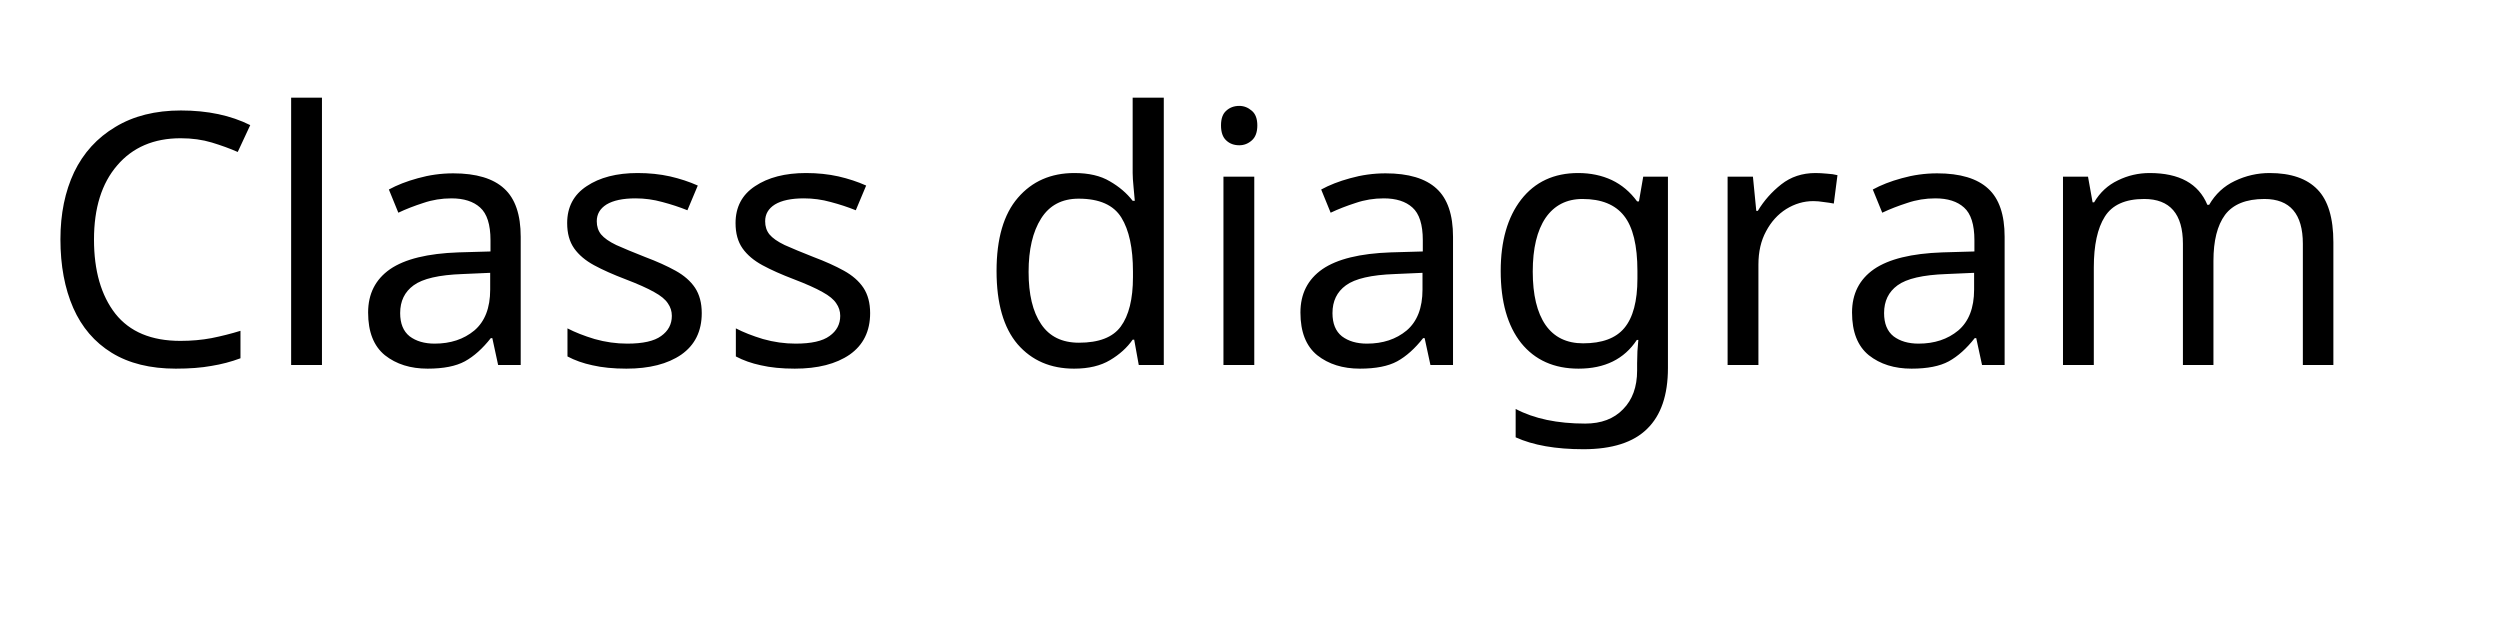
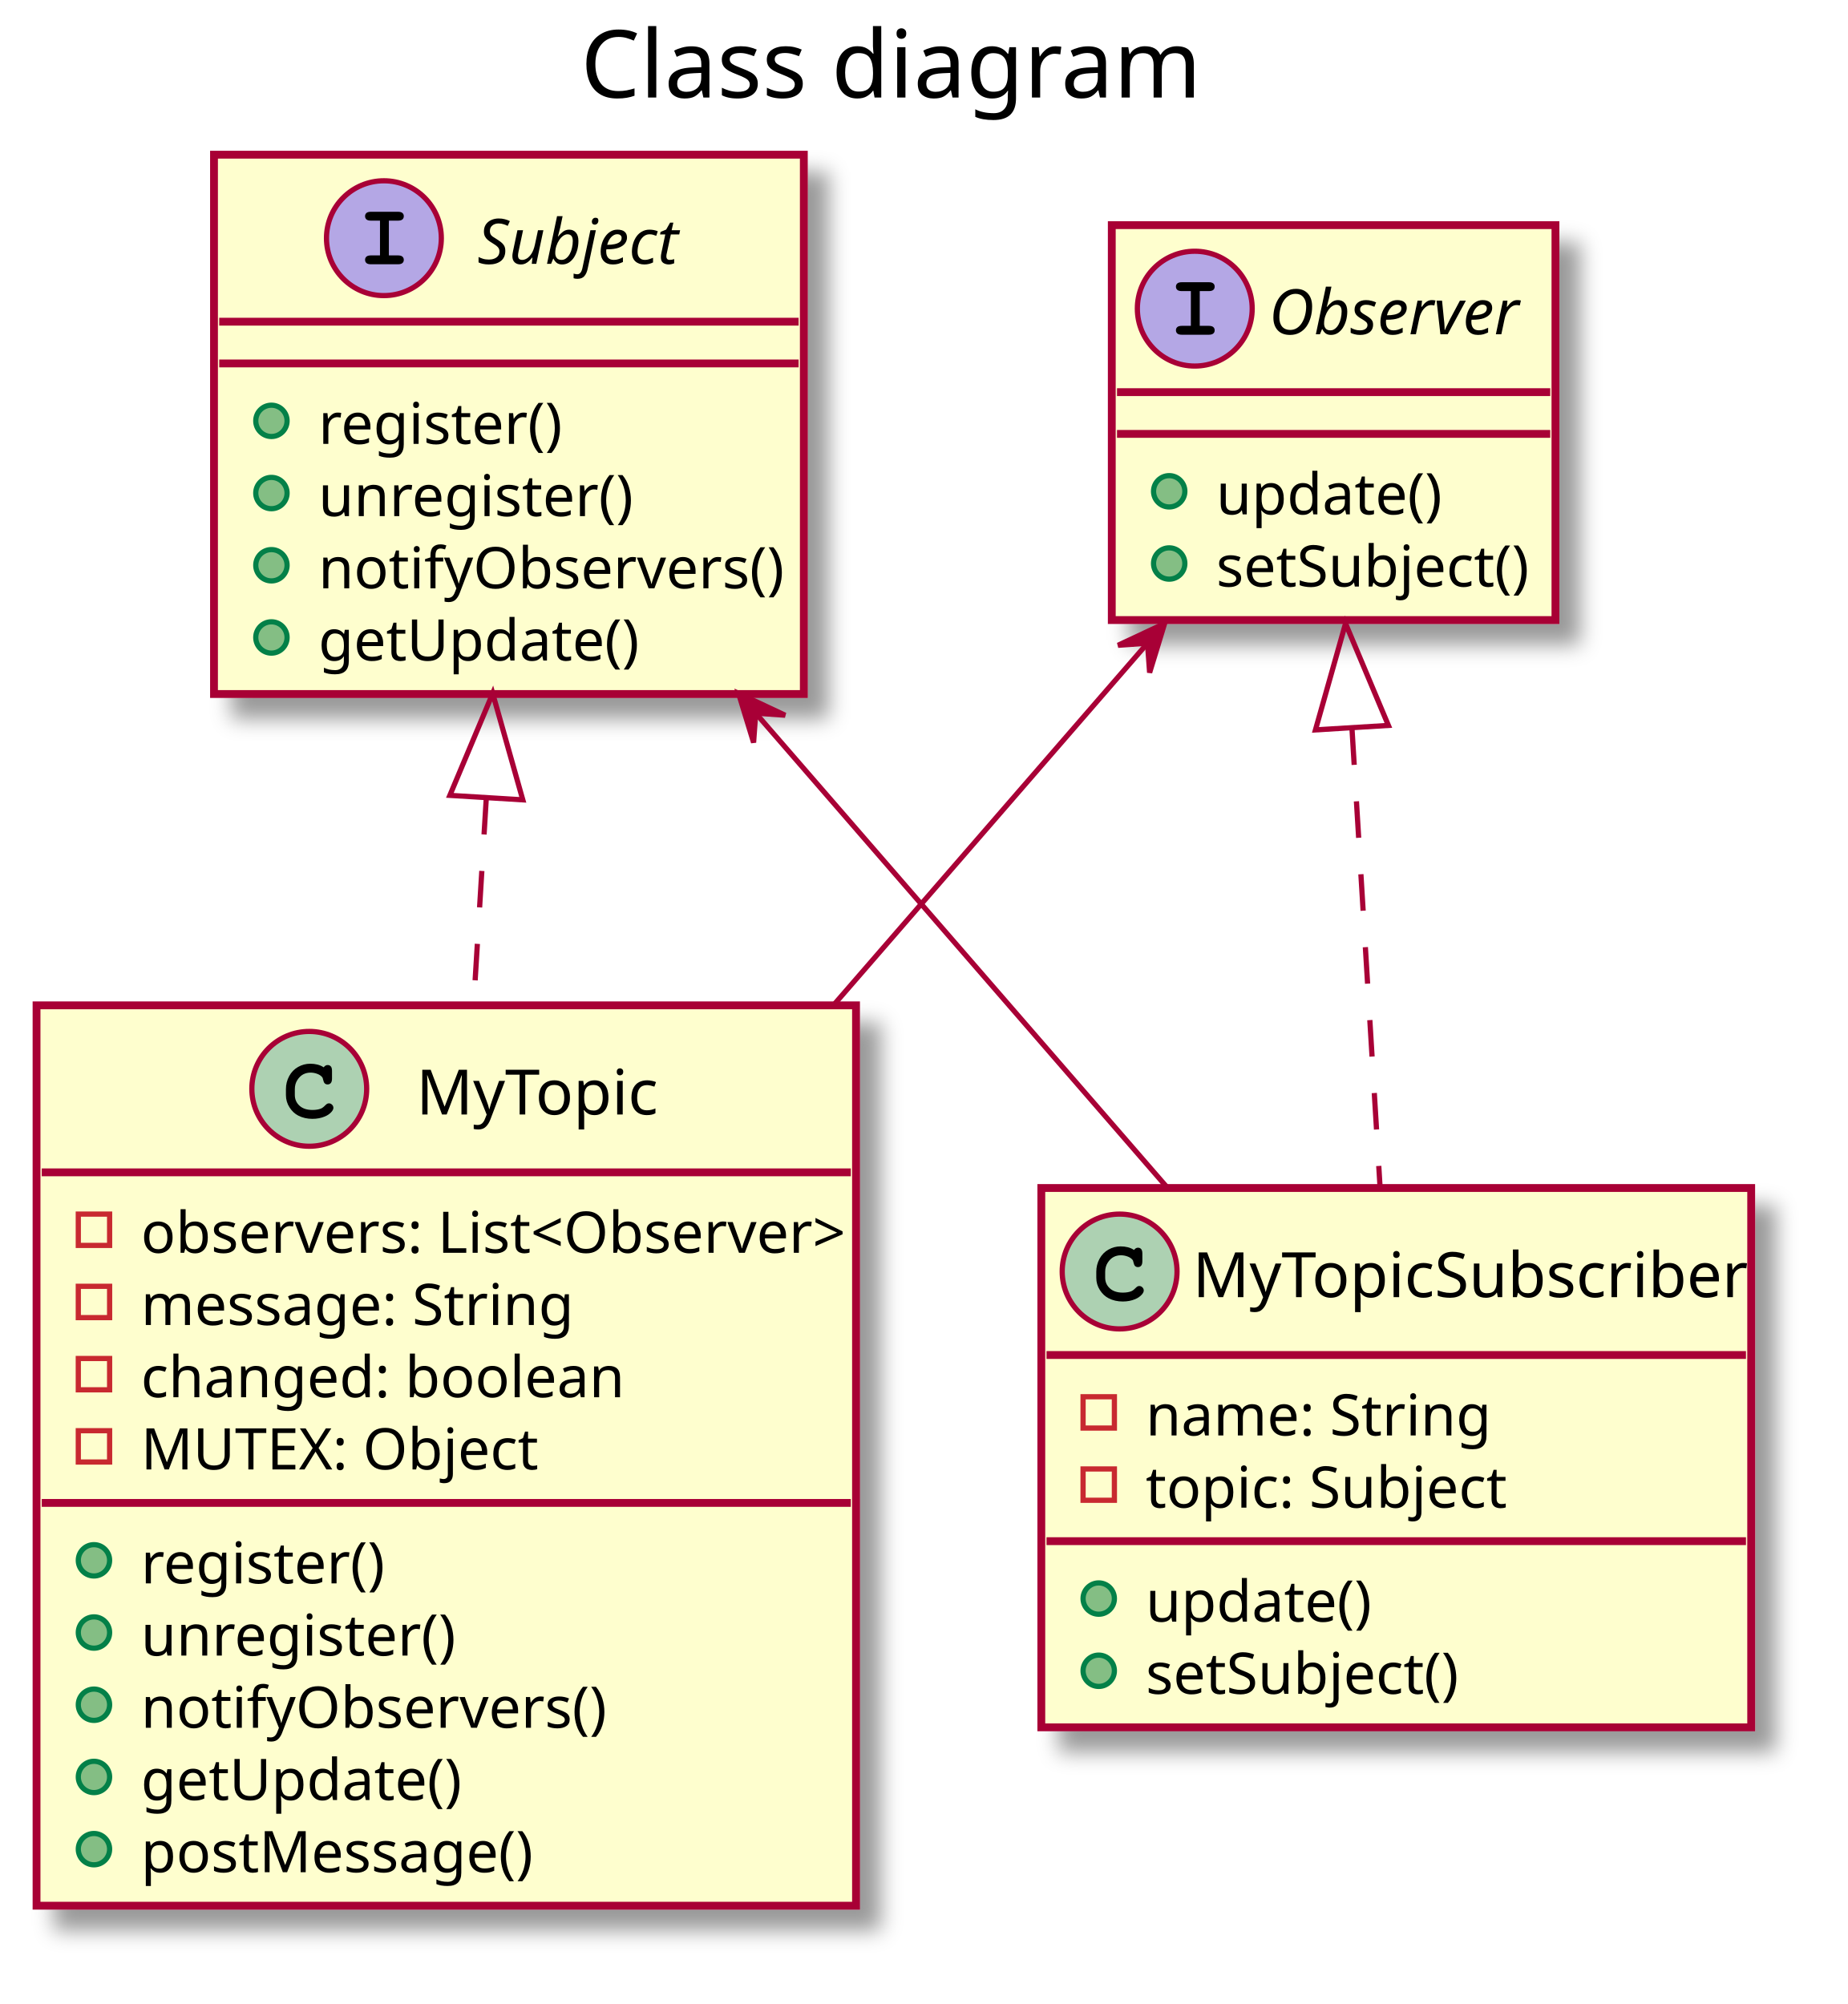
- <svg xmlns="http://www.w3.org/2000/svg" contentScriptType="application/ecmascript" contentStyleType="text/css" height="32px" preserveAspectRatio="none" style="width:128px;height:32px;" version="1.1" viewBox="0 0 128 32" width="128px" zoomAndPan="magnify">
-   <defs />
+ <svg xmlns="http://www.w3.org/2000/svg" contentScriptType="application/ecmascript" contentStyleType="text/css" height="384px" preserveAspectRatio="none" style="width:354px;height:384px;" version="1.1" viewBox="0 0 354 384" width="354px" zoomAndPan="magnify">
+   <defs>
+     <filter height="300%" id="fnooko9mx1kkh" width="300%" x="-1" y="-1">
+       <feGaussianBlur result="blurOut" stdDeviation="2.0" />
+       <feColorMatrix in="blurOut" result="blurOut2" type="matrix" values="0 0 0 0 0 0 0 0 0 0 0 0 0 0 0 0 0 0 .4 0" />
+       <feOffset dx="4.0" dy="4.0" in="blurOut2" result="blurOut3" />
+       <feBlend in="SourceGraphic" in2="blurOut3" mode="normal" />
+     </filter>
+   </defs>
  <g>
-     <text fill="#000000" font-family="sans-serif" font-size="18" lengthAdjust="spacingAndGlyphs" textLength="114" x="2" y="18.686">Class diagram</text>
+     <text fill="#000000" font-family="sans-serif" font-size="18" lengthAdjust="spacingAndGlyphs" textLength="114" x="111.25" y="18.686">Class diagram</text>
+     <rect fill="#FEFECE" filter="url(#fnooko9mx1kkh)" height="103.344" id="Subject" style="stroke: #A80036; stroke-width: 1.5;" width="113" x="41" y="29.641" />
+     <ellipse cx="73.55" cy="45.641" fill="#B4A7E5" rx="11" ry="11" style="stroke: #A80036; stroke-width: 1.0;" />
+     <path d="M74.503,42.281 L74.503,48.938 L76.222,48.938 Q76.831,48.938 77.097,49.172 Q77.362,49.406 77.362,49.797 Q77.362,50.172 77.097,50.406 Q76.831,50.641 76.222,50.641 L71.081,50.641 Q70.472,50.641 70.206,50.406 Q69.941,50.172 69.941,49.781 Q69.941,49.406 70.206,49.172 Q70.472,48.938 71.081,48.938 L72.8,48.938 L72.8,42.281 L71.081,42.281 Q70.472,42.281 70.206,42.047 Q69.941,41.812 69.941,41.422 Q69.941,41.047 70.206,40.812 Q70.472,40.578 71.081,40.578 L76.222,40.578 Q76.831,40.578 77.097,40.812 Q77.362,41.047 77.362,41.422 Q77.362,41.812 77.097,42.047 Q76.831,42.281 76.222,42.281 L74.503,42.281 Z " />
+     <text fill="#000000" font-family="sans-serif" font-size="12" font-style="italic" lengthAdjust="spacingAndGlyphs" textLength="42" x="91.45" y="50.551">Subject</text>
+     <line style="stroke: #A80036; stroke-width: 1.5;" x1="42" x2="153" y1="61.641" y2="61.641" />
+     <line style="stroke: #A80036; stroke-width: 1.5;" x1="42" x2="153" y1="69.641" y2="69.641" />
+     <ellipse cx="52" cy="80.641" fill="#84BE84" rx="3" ry="3" style="stroke: #038048; stroke-width: 1.0;" />
+     <text fill="#000000" font-family="sans-serif" font-size="11" lengthAdjust="spacingAndGlyphs" textLength="45" x="61" y="85.06">register()</text>
+     <ellipse cx="52" cy="94.477" fill="#84BE84" rx="3" ry="3" style="stroke: #038048; stroke-width: 1.0;" />
+     <text fill="#000000" font-family="sans-serif" font-size="11" lengthAdjust="spacingAndGlyphs" textLength="57" x="61" y="98.895">unregister()</text>
+     <ellipse cx="52" cy="108.312" fill="#84BE84" rx="3" ry="3" style="stroke: #038048; stroke-width: 1.0;" />
+     <text fill="#000000" font-family="sans-serif" font-size="11" lengthAdjust="spacingAndGlyphs" textLength="87" x="61" y="112.731">notifyObservers()</text>
+     <ellipse cx="52" cy="122.148" fill="#84BE84" rx="3" ry="3" style="stroke: #038048; stroke-width: 1.0;" />
+     <text fill="#000000" font-family="sans-serif" font-size="11" lengthAdjust="spacingAndGlyphs" textLength="57" x="61" y="126.567">getUpdate()</text>
+     <rect fill="#FEFECE" filter="url(#fnooko9mx1kkh)" height="75.672" id="Observer" style="stroke: #A80036; stroke-width: 1.5;" width="85" x="213" y="43.141" />
+     <ellipse cx="228.9" cy="59.141" fill="#B4A7E5" rx="11" ry="11" style="stroke: #A80036; stroke-width: 1.0;" />
+     <path d="M229.853,55.781 L229.853,62.438 L231.572,62.438 Q232.181,62.438 232.447,62.672 Q232.713,62.906 232.713,63.297 Q232.713,63.672 232.447,63.906 Q232.181,64.141 231.572,64.141 L226.431,64.141 Q225.822,64.141 225.556,63.906 Q225.291,63.672 225.291,63.281 Q225.291,62.906 225.556,62.672 Q225.822,62.438 226.431,62.438 L228.15,62.438 L228.15,55.781 L226.431,55.781 Q225.822,55.781 225.556,55.547 Q225.291,55.312 225.291,54.922 Q225.291,54.547 225.556,54.312 Q225.822,54.078 226.431,54.078 L231.572,54.078 Q232.181,54.078 232.447,54.312 Q232.713,54.547 232.713,54.922 Q232.713,55.312 232.447,55.547 Q232.181,55.781 231.572,55.781 L229.853,55.781 Z " />
+     <text fill="#000000" font-family="sans-serif" font-size="12" font-style="italic" lengthAdjust="spacingAndGlyphs" textLength="51" x="243.1" y="64.051">Observer</text>
+     <line style="stroke: #A80036; stroke-width: 1.5;" x1="214" x2="297" y1="75.141" y2="75.141" />
+     <line style="stroke: #A80036; stroke-width: 1.5;" x1="214" x2="297" y1="83.141" y2="83.141" />
+     <ellipse cx="224" cy="94.141" fill="#84BE84" rx="3" ry="3" style="stroke: #038048; stroke-width: 1.0;" />
+     <text fill="#000000" font-family="sans-serif" font-size="11" lengthAdjust="spacingAndGlyphs" textLength="41" x="233" y="98.56">update()</text>
+     <ellipse cx="224" cy="107.977" fill="#84BE84" rx="3" ry="3" style="stroke: #038048; stroke-width: 1.0;" />
+     <text fill="#000000" font-family="sans-serif" font-size="11" lengthAdjust="spacingAndGlyphs" textLength="59" x="233" y="112.395">setSubject()</text>
+     <rect fill="#FEFECE" filter="url(#fnooko9mx1kkh)" height="172.523" id="MyTopic" style="stroke: #A80036; stroke-width: 1.5;" width="157" x="7" y="192.641" />
+     <ellipse cx="59.25" cy="208.641" fill="#ADD1B2" rx="11" ry="11" style="stroke: #A80036; stroke-width: 1.0;" />
+     <path d="M62.016,204.516 Q62.172,204.297 62.359,204.188 Q62.547,204.078 62.766,204.078 Q63.141,204.078 63.375,204.336 Q63.609,204.594 63.609,205.203 L63.609,206.656 Q63.609,207.266 63.375,207.531 Q63.141,207.797 62.766,207.797 Q62.422,207.797 62.219,207.594 Q62.016,207.406 61.906,206.891 Q61.859,206.531 61.672,206.344 Q61.344,205.969 60.734,205.75 Q60.125,205.531 59.5,205.531 Q58.734,205.531 58.102,205.859 Q57.469,206.188 56.977,206.938 Q56.484,207.688 56.484,208.719 L56.484,209.812 Q56.484,211.047 57.375,211.867 Q58.266,212.688 59.859,212.688 Q60.797,212.688 61.453,212.438 Q61.844,212.281 62.266,211.844 Q62.531,211.578 62.68,211.5 Q62.828,211.422 63.031,211.422 Q63.359,211.422 63.617,211.68 Q63.875,211.938 63.875,212.281 Q63.875,212.625 63.531,213.031 Q63.031,213.609 62.234,213.938 Q61.156,214.391 59.859,214.391 Q58.344,214.391 57.141,213.766 Q56.156,213.266 55.469,212.195 Q54.781,211.125 54.781,209.844 L54.781,208.688 Q54.781,207.359 55.398,206.211 Q56.016,205.062 57.109,204.445 Q58.203,203.828 59.438,203.828 Q60.172,203.828 60.82,203.992 Q61.469,204.156 62.016,204.516 Z " />
+     <text fill="#000000" font-family="sans-serif" font-size="12" lengthAdjust="spacingAndGlyphs" textLength="44" x="79.75" y="213.551">MyTopic</text>
+     <line style="stroke: #A80036; stroke-width: 1.5;" x1="8" x2="163" y1="224.641" y2="224.641" />
+     <rect fill="none" height="6" style="stroke: #C82930; stroke-width: 1.0;" width="6" x="15" y="232.641" />
+     <text fill="#000000" font-family="sans-serif" font-size="11" lengthAdjust="spacingAndGlyphs" textLength="131" x="27" y="240.06">observers: List&lt;Observer&gt;</text>
+     <rect fill="none" height="6" style="stroke: #C82930; stroke-width: 1.0;" width="6" x="15" y="246.477" />
+     <text fill="#000000" font-family="sans-serif" font-size="11" lengthAdjust="spacingAndGlyphs" textLength="78" x="27" y="253.895">message: String</text>
+     <rect fill="none" height="6" style="stroke: #C82930; stroke-width: 1.0;" width="6" x="15" y="260.312" />
+     <text fill="#000000" font-family="sans-serif" font-size="11" lengthAdjust="spacingAndGlyphs" textLength="86" x="27" y="267.731">changed: boolean</text>
+     <rect fill="none" height="6" style="stroke: #C82930; stroke-width: 1.0;" width="6" x="15" y="274.148" />
+     <text fill="#000000" font-family="sans-serif" font-size="11" lengthAdjust="spacingAndGlyphs" textLength="71" x="27" y="281.567">MUTEX: Object</text>
+     <line style="stroke: #A80036; stroke-width: 1.5;" x1="8" x2="163" y1="287.984" y2="287.984" />
+     <ellipse cx="18" cy="298.984" fill="#84BE84" rx="3" ry="3" style="stroke: #038048; stroke-width: 1.0;" />
+     <text fill="#000000" font-family="sans-serif" font-size="11" lengthAdjust="spacingAndGlyphs" textLength="45" x="27" y="303.403">register()</text>
+     <ellipse cx="18" cy="312.82" fill="#84BE84" rx="3" ry="3" style="stroke: #038048; stroke-width: 1.0;" />
+     <text fill="#000000" font-family="sans-serif" font-size="11" lengthAdjust="spacingAndGlyphs" textLength="57" x="27" y="317.239">unregister()</text>
+     <ellipse cx="18" cy="326.656" fill="#84BE84" rx="3" ry="3" style="stroke: #038048; stroke-width: 1.0;" />
+     <text fill="#000000" font-family="sans-serif" font-size="11" lengthAdjust="spacingAndGlyphs" textLength="87" x="27" y="331.075">notifyObservers()</text>
+     <ellipse cx="18" cy="340.492" fill="#84BE84" rx="3" ry="3" style="stroke: #038048; stroke-width: 1.0;" />
+     <text fill="#000000" font-family="sans-serif" font-size="11" lengthAdjust="spacingAndGlyphs" textLength="57" x="27" y="344.911">getUpdate()</text>
+     <ellipse cx="18" cy="354.328" fill="#84BE84" rx="3" ry="3" style="stroke: #038048; stroke-width: 1.0;" />
+     <text fill="#000000" font-family="sans-serif" font-size="11" lengthAdjust="spacingAndGlyphs" textLength="73" x="27" y="358.747">postMessage()</text>
+     <rect fill="#FEFECE" filter="url(#fnooko9mx1kkh)" height="103.344" id="MyTopicSubscriber" style="stroke: #A80036; stroke-width: 1.5;" width="136" x="199.5" y="227.641" />
+     <ellipse cx="214.5" cy="243.641" fill="#ADD1B2" rx="11" ry="11" style="stroke: #A80036; stroke-width: 1.0;" />
+     <path d="M217.266,239.516 Q217.422,239.297 217.609,239.188 Q217.797,239.078 218.016,239.078 Q218.391,239.078 218.625,239.336 Q218.859,239.594 218.859,240.203 L218.859,241.656 Q218.859,242.266 218.625,242.531 Q218.391,242.797 218.016,242.797 Q217.672,242.797 217.469,242.594 Q217.266,242.406 217.156,241.891 Q217.109,241.531 216.922,241.344 Q216.594,240.969 215.984,240.75 Q215.375,240.531 214.75,240.531 Q213.984,240.531 213.352,240.859 Q212.719,241.188 212.227,241.938 Q211.734,242.688 211.734,243.719 L211.734,244.812 Q211.734,246.047 212.625,246.867 Q213.516,247.688 215.109,247.688 Q216.047,247.688 216.703,247.438 Q217.094,247.281 217.516,246.844 Q217.781,246.578 217.93,246.5 Q218.078,246.422 218.281,246.422 Q218.609,246.422 218.867,246.68 Q219.125,246.938 219.125,247.281 Q219.125,247.625 218.781,248.031 Q218.281,248.609 217.484,248.938 Q216.406,249.391 215.109,249.391 Q213.594,249.391 212.391,248.766 Q211.406,248.266 210.719,247.195 Q210.031,246.125 210.031,244.844 L210.031,243.688 Q210.031,242.359 210.648,241.211 Q211.266,240.062 212.359,239.445 Q213.453,238.828 214.688,238.828 Q215.422,238.828 216.07,238.992 Q216.719,239.156 217.266,239.516 Z " />
+     <text fill="#000000" font-family="sans-serif" font-size="12" lengthAdjust="spacingAndGlyphs" textLength="104" x="228.5" y="248.551">MyTopicSubscriber</text>
+     <line style="stroke: #A80036; stroke-width: 1.5;" x1="200.5" x2="334.5" y1="259.641" y2="259.641" />
+     <rect fill="none" height="6" style="stroke: #C82930; stroke-width: 1.0;" width="6" x="207.5" y="267.641" />
+     <text fill="#000000" font-family="sans-serif" font-size="11" lengthAdjust="spacingAndGlyphs" textLength="60" x="219.5" y="275.06">name: String</text>
+     <rect fill="none" height="6" style="stroke: #C82930; stroke-width: 1.0;" width="6" x="207.5" y="281.477" />
+     <text fill="#000000" font-family="sans-serif" font-size="11" lengthAdjust="spacingAndGlyphs" textLength="65" x="219.5" y="288.896">topic: Subject</text>
+     <line style="stroke: #A80036; stroke-width: 1.5;" x1="200.5" x2="334.5" y1="295.312" y2="295.312" />
+     <ellipse cx="210.5" cy="306.312" fill="#84BE84" rx="3" ry="3" style="stroke: #038048; stroke-width: 1.0;" />
+     <text fill="#000000" font-family="sans-serif" font-size="11" lengthAdjust="spacingAndGlyphs" textLength="41" x="219.5" y="310.731">update()</text>
+     <ellipse cx="210.5" cy="320.148" fill="#84BE84" rx="3" ry="3" style="stroke: #038048; stroke-width: 1.0;" />
+     <text fill="#000000" font-family="sans-serif" font-size="11" lengthAdjust="spacingAndGlyphs" textLength="59" x="219.5" y="324.567">setSubject()</text>
+     <path d="M144.794,136.668 C169.492,165.143 199.517,199.76 223.684,227.624 " fill="none" id="Subject&lt;-MyTopicSubscriber" style="stroke: #A80036; stroke-width: 1.0;" />
+     <polygon fill="#A80036" points="141.5,132.871,144.377,142.29,144.777,136.647,150.419,137.047,141.5,132.871" style="stroke: #A80036; stroke-width: 1.0;" />
+     <path d="M259.016,139.573 C260.724,167.473 262.759,200.7 264.407,227.622 " fill="none" id="Observer&lt;-MyTopicSubscriber" style="stroke: #A80036; stroke-width: 1.0; stroke-dasharray: 7.0,7.0;" />
+     <polygon fill="none" points="252.021,139.859,257.785,119.468,265.995,139.003,252.021,139.859" style="stroke: #A80036; stroke-width: 1.0;" />
+     <path d="M219.687,123.431 C202.212,143.579 180.507,168.604 159.683,192.612 " fill="none" id="Observer&lt;-MyTopic" style="stroke: #A80036; stroke-width: 1.0;" />
+     <polygon fill="#A80036" points="223.124,119.468,214.206,123.646,219.848,123.245,220.249,128.888,223.124,119.468" style="stroke: #A80036; stroke-width: 1.0;" />
+     <path d="M93.167,152.912 C92.385,165.692 91.561,179.143 90.756,192.297 " fill="none" id="Subject&lt;-MyTopic" style="stroke: #A80036; stroke-width: 1.0; stroke-dasharray: 7.0,7.0;" />
+     <polygon fill="none" points="86.185,152.406,94.394,132.871,100.159,153.261,86.185,152.406" style="stroke: #A80036; stroke-width: 1.0;" />
  </g>
</svg>
